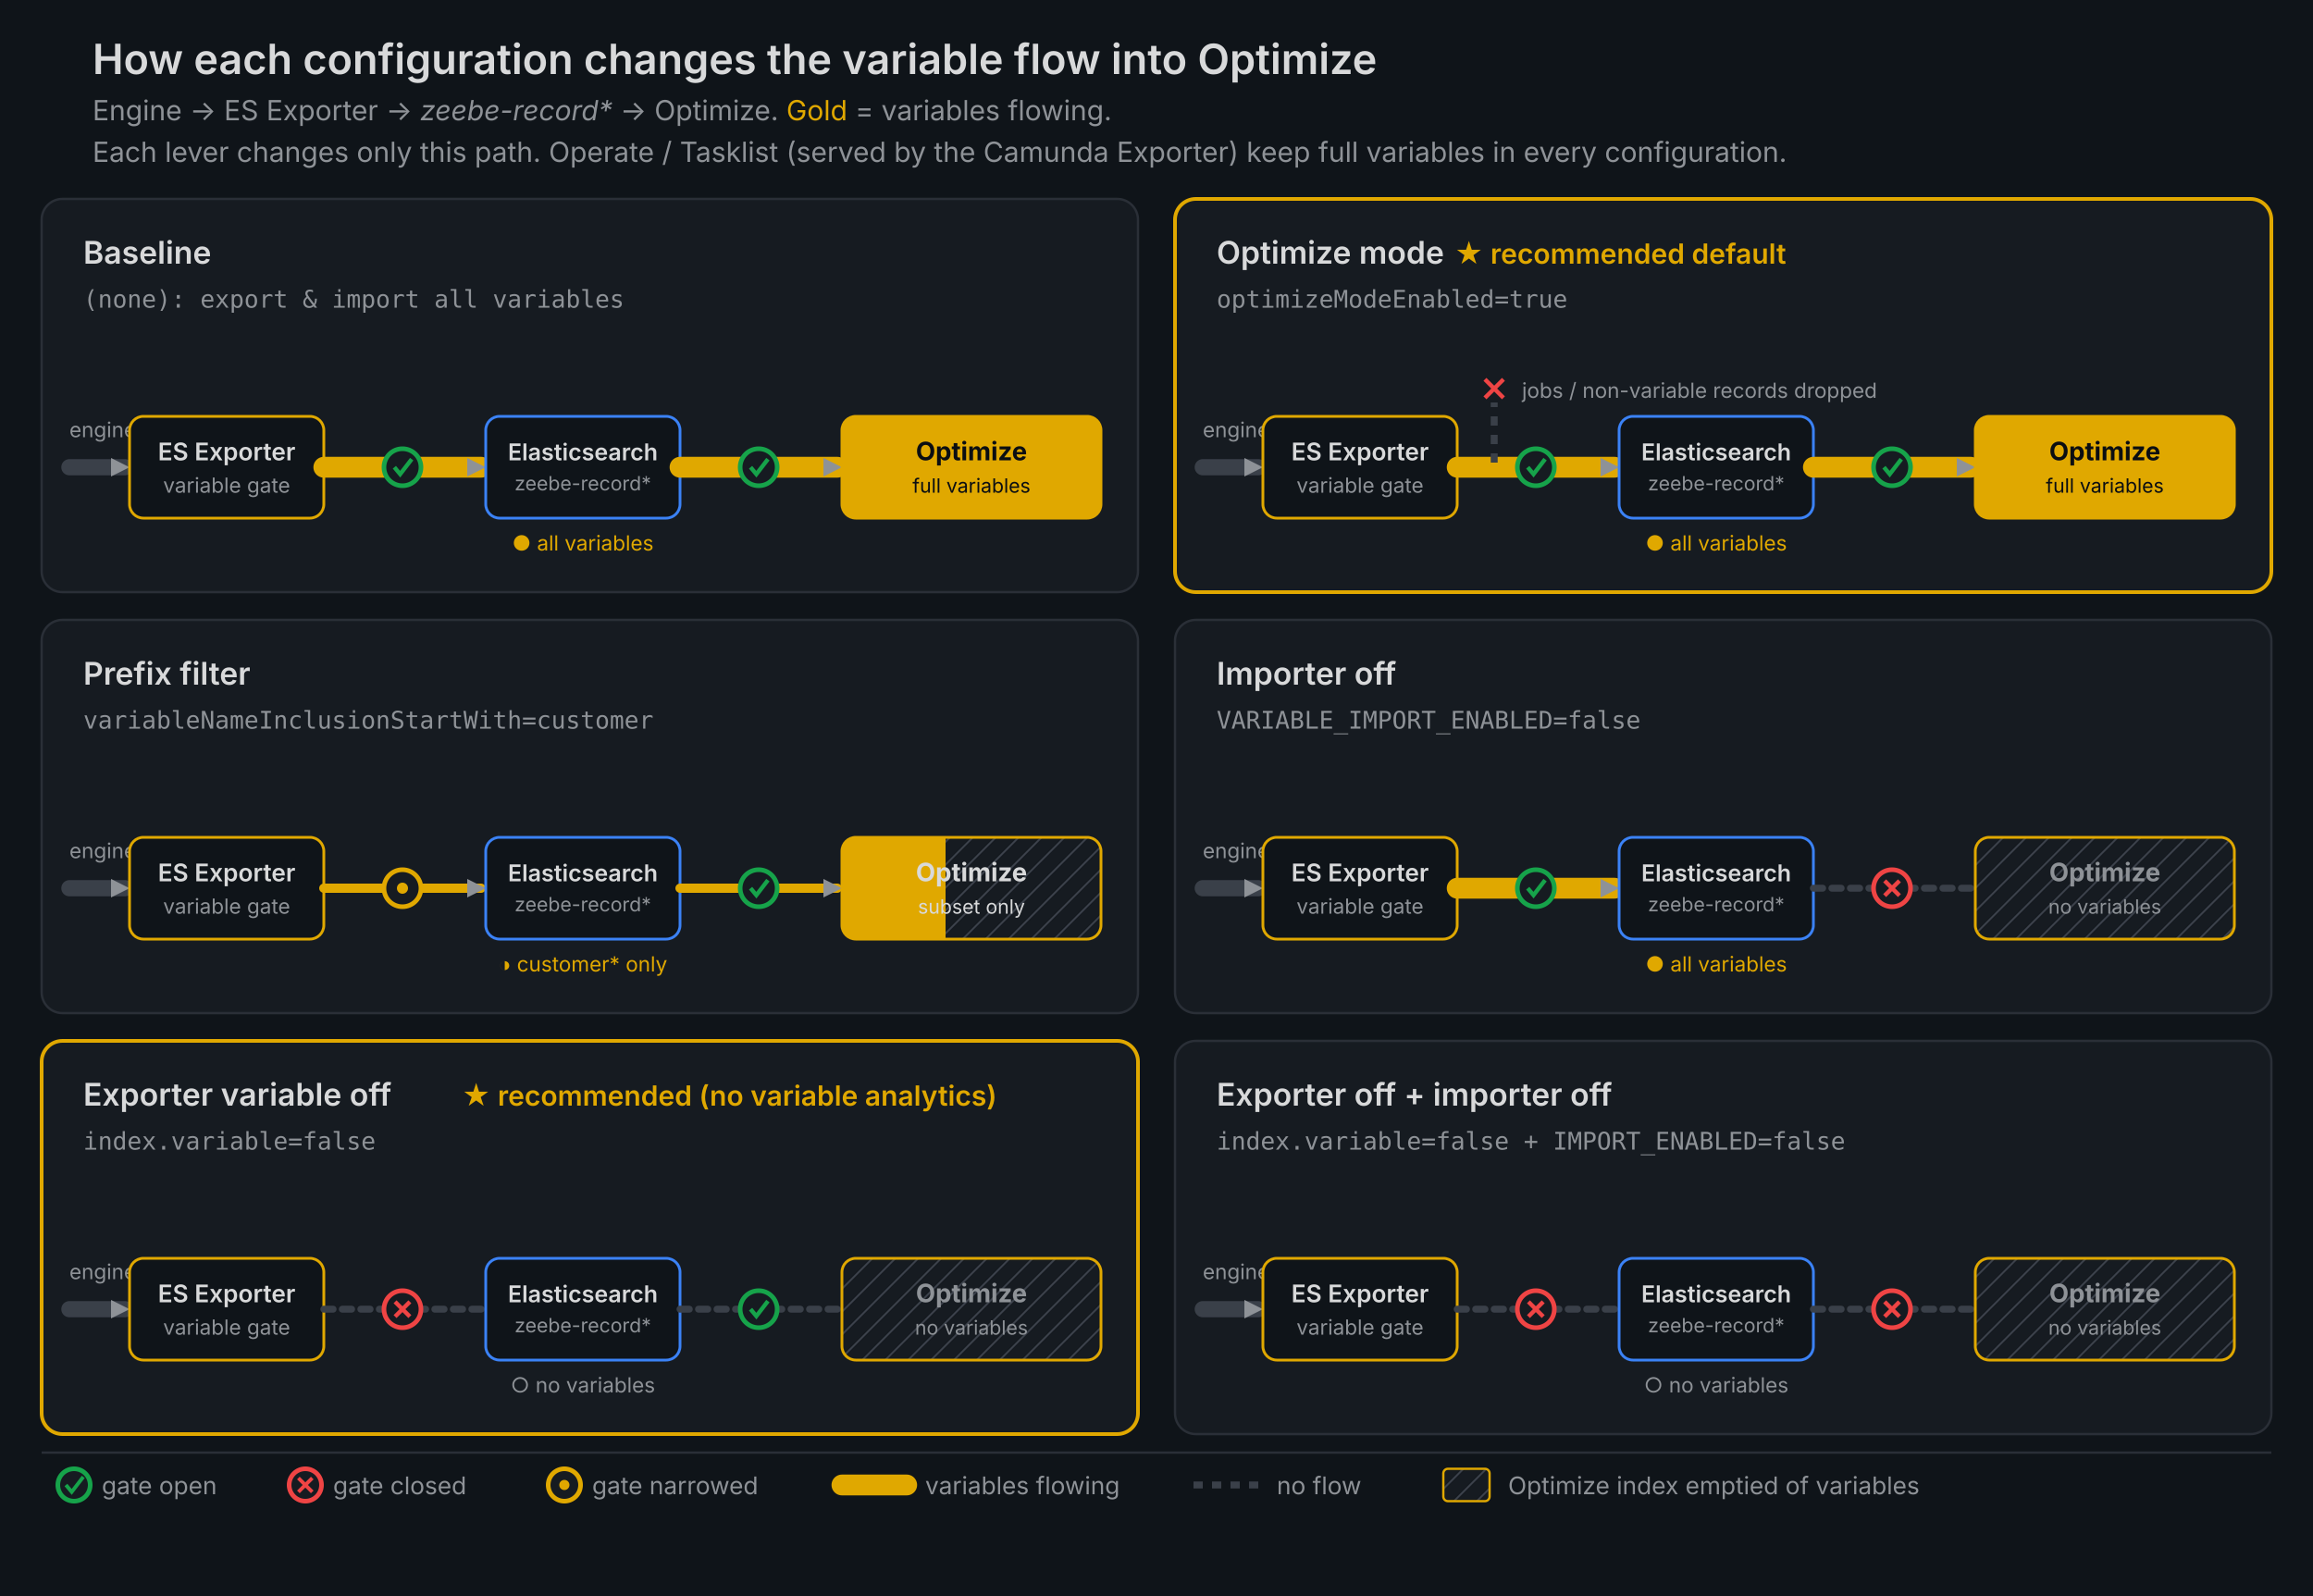
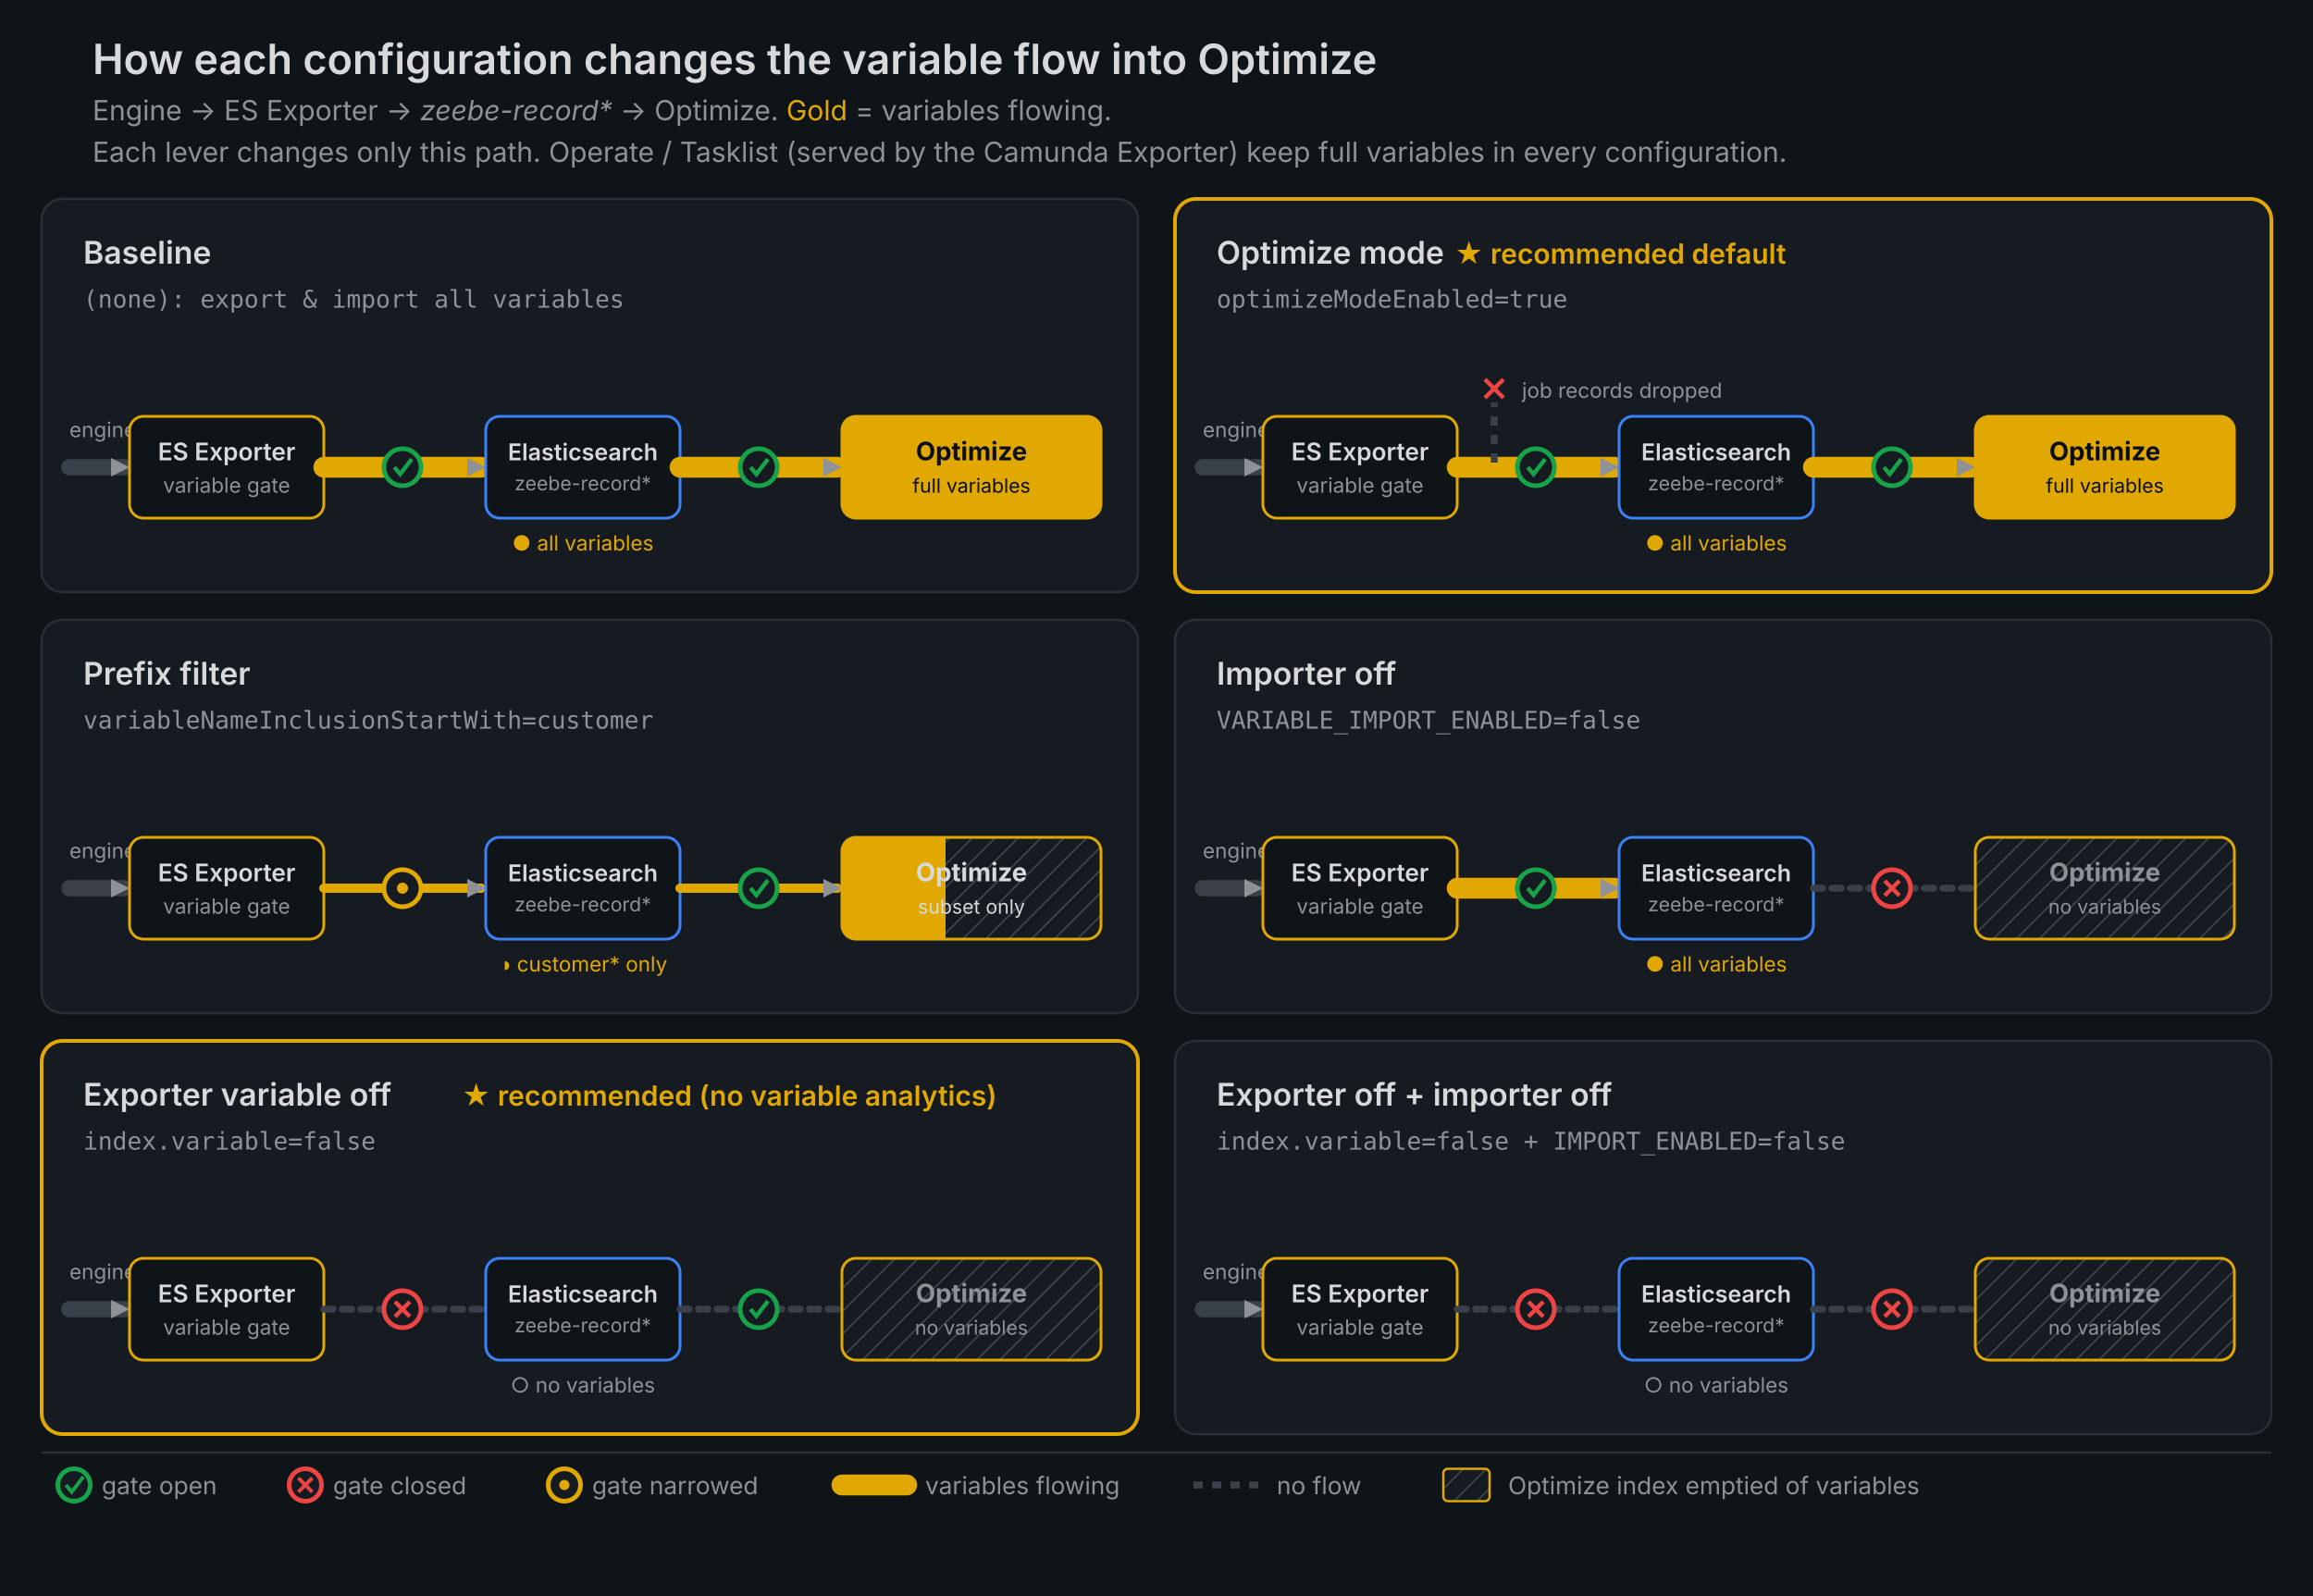
<svg xmlns="http://www.w3.org/2000/svg" width="1000" height="690" viewBox="0 0 1000 690" font-family="Inter,Helvetica,Arial,sans-serif">
  <defs>
    <marker id="ar" markerUnits="userSpaceOnUse" markerWidth="11" markerHeight="11" refX="6" refY="4" orient="auto">
      <path d="M0,0 L8,4 L0,8 Z" fill="#8e9297" />
    </marker>
    <pattern id="removed" width="7" height="7" patternUnits="userSpaceOnUse" patternTransform="rotate(45)">
      <rect width="7" height="7" fill="#161b21" />
      <line x1="0" y1="0" x2="0" y2="7" stroke="#3a4049" stroke-width="1.6" />
    </pattern>
  </defs>
  <rect width="1000" height="690" fill="#0f1419" />
  <text x="40" y="32" fill="#d8d9da" font-size="18" font-weight="600">How each configuration changes the variable flow into Optimize</text>
  <text x="40" y="52" fill="#8e9297" font-size="12">Engine → ES Exporter → <tspan font-style="italic">zeebe-record*</tspan> → Optimize.  <tspan fill="#E0A800">Gold</tspan> = variables flowing.</text>
  <text x="40" y="70" fill="#8e9297" font-size="12">Each lever changes only this path. Operate / Tasklist (served by the Camunda Exporter) keep full variables in every configuration.</text>
  <rect x="18" y="86" width="474" height="170" rx="9" fill="#161b21" stroke="#2a2f37" stroke-width="1" />
  <text x="36" y="114" fill="#d8d9da" font-size="13.5" font-weight="600">Baseline</text>
  <text x="36" y="133" fill="#8e9297" font-size="10.5" font-family="monospace">(none): export &amp; import all variables</text>
  <line x1="30" y1="202" x2="54" y2="202" stroke="#3a4049" stroke-width="7" stroke-linecap="round" marker-end="url(#ar)" />
  <text x="30" y="189" fill="#8e9297" font-size="9">engine</text>
  <rect x="56" y="180" width="84" height="44" rx="6" fill="#0f1419" stroke="#E0A800" stroke-width="1.2" />
  <text x="98.0" y="199" fill="#d8d9da" font-size="10.5" font-weight="600" text-anchor="middle">ES Exporter</text>
  <text x="98.0" y="213" fill="#8e9297" font-size="9" text-anchor="middle">variable gate</text>
  <line x1="140" y1="202" x2="208" y2="202" stroke="#E0A800" stroke-width="9" stroke-linecap="round" marker-end="url(#ar)" />
  <circle cx="174.0" cy="202" r="8" fill="#161b21" stroke="#16A34A" stroke-width="2" />
  <path d="M170.5,202 L173.0,205 L178.0,198.5" stroke="#16A34A" stroke-width="1.8" fill="none" />
  <rect x="210" y="180" width="84" height="44" rx="6" fill="#0f1419" stroke="#3B82F6" stroke-width="1.2" />
  <text x="252.0" y="199" fill="#d8d9da" font-size="10" font-weight="600" text-anchor="middle">Elasticsearch</text>
  <text x="252.0" y="212" fill="#8e9297" font-size="8.5" text-anchor="middle">zeebe-record*</text>
  <text x="252.0" y="238" fill="#E0A800" font-size="9" text-anchor="middle">● all variables</text>
  <line x1="294" y1="202" x2="362" y2="202" stroke="#E0A800" stroke-width="9" stroke-linecap="round" marker-end="url(#ar)" />
  <circle cx="328.0" cy="202" r="8" fill="#161b21" stroke="#16A34A" stroke-width="2" />
  <path d="M324.5,202 L327.0,205 L332.0,198.5" stroke="#16A34A" stroke-width="1.8" fill="none" />
  <rect x="364" y="180" width="112" height="44" rx="6" fill="#E0A800" stroke="#E0A800" stroke-width="1.2" />
  <text x="420.0" y="199" fill="#0b0e12" font-size="11" font-weight="700" text-anchor="middle">Optimize</text>
  <text x="420.0" y="213" fill="#0b0e12" font-size="8.5" text-anchor="middle">full variables</text>
  <rect x="508" y="86" width="474" height="170" rx="9" fill="#161b21" stroke="#E0A800" stroke-width="1.6" />
  <text x="526" y="114" fill="#d8d9da" font-size="13.5" font-weight="600">Optimize mode</text>
  <text x="628.8" y="114" fill="#E0A800" font-size="12" font-weight="600">★ recommended default</text>
  <text x="526" y="133" fill="#8e9297" font-size="10.5" font-family="monospace">optimizeModeEnabled=true</text>
  <line x1="520" y1="202" x2="544" y2="202" stroke="#3a4049" stroke-width="7" stroke-linecap="round" marker-end="url(#ar)" />
  <text x="520" y="189" fill="#8e9297" font-size="9">engine</text>
  <rect x="546" y="180" width="84" height="44" rx="6" fill="#0f1419" stroke="#E0A800" stroke-width="1.2" />
  <text x="588.0" y="199" fill="#d8d9da" font-size="10.5" font-weight="600" text-anchor="middle">ES Exporter</text>
  <text x="588.0" y="213" fill="#8e9297" font-size="9" text-anchor="middle">variable gate</text>
  <line x1="630" y1="202" x2="698" y2="202" stroke="#E0A800" stroke-width="9" stroke-linecap="round" marker-end="url(#ar)" />
  <circle cx="664.0" cy="202" r="8" fill="#161b21" stroke="#16A34A" stroke-width="2" />
  <path d="M660.5,202 L663.0,205 L668.0,198.5" stroke="#16A34A" stroke-width="1.8" fill="none" />
  <line x1="646" y1="200" x2="646" y2="174" stroke="#3a4049" stroke-width="3" stroke-dasharray="4,4" />
  <path d="M642,164 L650,172 M650,164 L642,172" stroke="#ef4444" stroke-width="1.8" />
-   <text x="658" y="172" fill="#8e9297" font-size="9">jobs / non-variable records dropped</text>
+   <text x="658" y="172" fill="#8e9297" font-size="9">job records dropped</text>
  <rect x="700" y="180" width="84" height="44" rx="6" fill="#0f1419" stroke="#3B82F6" stroke-width="1.2" />
  <text x="742.0" y="199" fill="#d8d9da" font-size="10" font-weight="600" text-anchor="middle">Elasticsearch</text>
  <text x="742.0" y="212" fill="#8e9297" font-size="8.5" text-anchor="middle">zeebe-record*</text>
  <text x="742.0" y="238" fill="#E0A800" font-size="9" text-anchor="middle">● all variables</text>
  <line x1="784" y1="202" x2="852" y2="202" stroke="#E0A800" stroke-width="9" stroke-linecap="round" marker-end="url(#ar)" />
  <circle cx="818.0" cy="202" r="8" fill="#161b21" stroke="#16A34A" stroke-width="2" />
  <path d="M814.5,202 L817.0,205 L822.0,198.5" stroke="#16A34A" stroke-width="1.8" fill="none" />
  <rect x="854" y="180" width="112" height="44" rx="6" fill="#E0A800" stroke="#E0A800" stroke-width="1.2" />
  <text x="910.0" y="199" fill="#0b0e12" font-size="11" font-weight="700" text-anchor="middle">Optimize</text>
  <text x="910.0" y="213" fill="#0b0e12" font-size="8.5" text-anchor="middle">full variables</text>
  <rect x="18" y="268" width="474" height="170" rx="9" fill="#161b21" stroke="#2a2f37" stroke-width="1" />
  <text x="36" y="296" fill="#d8d9da" font-size="13.5" font-weight="600">Prefix filter</text>
  <text x="36" y="315" fill="#8e9297" font-size="10.5" font-family="monospace">variableNameInclusionStartWith=customer</text>
  <line x1="30" y1="384" x2="54" y2="384" stroke="#3a4049" stroke-width="7" stroke-linecap="round" marker-end="url(#ar)" />
  <text x="30" y="371" fill="#8e9297" font-size="9">engine</text>
  <rect x="56" y="362" width="84" height="44" rx="6" fill="#0f1419" stroke="#E0A800" stroke-width="1.2" />
  <text x="98.0" y="381" fill="#d8d9da" font-size="10.5" font-weight="600" text-anchor="middle">ES Exporter</text>
  <text x="98.0" y="395" fill="#8e9297" font-size="9" text-anchor="middle">variable gate</text>
  <line x1="140" y1="384" x2="208" y2="384" stroke="#E0A800" stroke-width="4" stroke-linecap="round" marker-end="url(#ar)" />
  <circle cx="174.0" cy="384" r="8" fill="#161b21" stroke="#E0A800" stroke-width="2" />
  <circle cx="174.0" cy="384" r="2.4" fill="#E0A800" />
  <rect x="210" y="362" width="84" height="44" rx="6" fill="#0f1419" stroke="#3B82F6" stroke-width="1.2" />
  <text x="252.0" y="381" fill="#d8d9da" font-size="10" font-weight="600" text-anchor="middle">Elasticsearch</text>
  <text x="252.0" y="394" fill="#8e9297" font-size="8.5" text-anchor="middle">zeebe-record*</text>
  <text x="252.0" y="420" fill="#E0A800" font-size="9" text-anchor="middle">◑ customer* only</text>
  <line x1="294" y1="384" x2="362" y2="384" stroke="#E0A800" stroke-width="4" stroke-linecap="round" marker-end="url(#ar)" />
  <circle cx="328.0" cy="384" r="8" fill="#161b21" stroke="#16A34A" stroke-width="2" />
  <path d="M324.5,384 L327.0,387 L332.0,380.5" stroke="#16A34A" stroke-width="1.8" fill="none" />
  <rect x="364" y="362" width="112" height="44" rx="6" fill="url(#removed)" stroke="#E0A800" stroke-width="1.2" />
  <rect x="364" y="362" width="44.8" height="44" rx="6" fill="#E0A800" />
  <rect x="402.8" y="362" width="6" height="44" fill="#E0A800" />
  <text x="420.0" y="381" fill="#d8d9da" font-size="11" font-weight="700" text-anchor="middle">Optimize</text>
  <text x="420.0" y="395" fill="#d8d9da" font-size="8.5" text-anchor="middle">subset only</text>
  <rect x="508" y="268" width="474" height="170" rx="9" fill="#161b21" stroke="#2a2f37" stroke-width="1" />
  <text x="526" y="296" fill="#d8d9da" font-size="13.5" font-weight="600">Importer off</text>
  <text x="526" y="315" fill="#8e9297" font-size="10.5" font-family="monospace">VARIABLE_IMPORT_ENABLED=false</text>
  <line x1="520" y1="384" x2="544" y2="384" stroke="#3a4049" stroke-width="7" stroke-linecap="round" marker-end="url(#ar)" />
  <text x="520" y="371" fill="#8e9297" font-size="9">engine</text>
  <rect x="546" y="362" width="84" height="44" rx="6" fill="#0f1419" stroke="#E0A800" stroke-width="1.2" />
  <text x="588.0" y="381" fill="#d8d9da" font-size="10.5" font-weight="600" text-anchor="middle">ES Exporter</text>
  <text x="588.0" y="395" fill="#8e9297" font-size="9" text-anchor="middle">variable gate</text>
  <line x1="630" y1="384" x2="698" y2="384" stroke="#E0A800" stroke-width="9" stroke-linecap="round" marker-end="url(#ar)" />
  <circle cx="664.0" cy="384" r="8" fill="#161b21" stroke="#16A34A" stroke-width="2" />
  <path d="M660.5,384 L663.0,387 L668.0,380.5" stroke="#16A34A" stroke-width="1.8" fill="none" />
  <rect x="700" y="362" width="84" height="44" rx="6" fill="#0f1419" stroke="#3B82F6" stroke-width="1.2" />
  <text x="742.0" y="381" fill="#d8d9da" font-size="10" font-weight="600" text-anchor="middle">Elasticsearch</text>
  <text x="742.0" y="394" fill="#8e9297" font-size="8.5" text-anchor="middle">zeebe-record*</text>
  <text x="742.0" y="420" fill="#E0A800" font-size="9" text-anchor="middle">● all variables</text>
  <line x1="784" y1="384" x2="852" y2="384" stroke="#3a4049" stroke-width="3" stroke-dasharray="4,4" stroke-linecap="round" />
  <circle cx="818.0" cy="384" r="8" fill="#161b21" stroke="#ef4444" stroke-width="2" />
  <path d="M814.8,380.8 L821.2,387.2 M821.2,380.8 L814.8,387.2" stroke="#ef4444" stroke-width="1.8" />
  <rect x="854" y="362" width="112" height="44" rx="6" fill="url(#removed)" stroke="#E0A800" stroke-width="1.2" />
  <text x="910.0" y="381" fill="#8e9297" font-size="11" font-weight="700" text-anchor="middle">Optimize</text>
  <text x="910.0" y="395" fill="#8e9297" font-size="8.5" text-anchor="middle">no variables</text>
  <rect x="18" y="450" width="474" height="170" rx="9" fill="#161b21" stroke="#E0A800" stroke-width="1.6" />
  <text x="36" y="478" fill="#d8d9da" font-size="13.5" font-weight="600">Exporter variable off</text>
  <text x="199.6" y="478" fill="#E0A800" font-size="12" font-weight="600">★ recommended (no variable analytics)</text>
  <text x="36" y="497" fill="#8e9297" font-size="10.5" font-family="monospace">index.variable=false</text>
  <line x1="30" y1="566" x2="54" y2="566" stroke="#3a4049" stroke-width="7" stroke-linecap="round" marker-end="url(#ar)" />
  <text x="30" y="553" fill="#8e9297" font-size="9">engine</text>
  <rect x="56" y="544" width="84" height="44" rx="6" fill="#0f1419" stroke="#E0A800" stroke-width="1.2" />
  <text x="98.0" y="563" fill="#d8d9da" font-size="10.5" font-weight="600" text-anchor="middle">ES Exporter</text>
  <text x="98.0" y="577" fill="#8e9297" font-size="9" text-anchor="middle">variable gate</text>
  <line x1="140" y1="566" x2="208" y2="566" stroke="#3a4049" stroke-width="3" stroke-dasharray="4,4" stroke-linecap="round" />
  <circle cx="174.0" cy="566" r="8" fill="#161b21" stroke="#ef4444" stroke-width="2" />
  <path d="M170.8,562.8 L177.2,569.2 M177.2,562.8 L170.8,569.2" stroke="#ef4444" stroke-width="1.8" />
  <rect x="210" y="544" width="84" height="44" rx="6" fill="#0f1419" stroke="#3B82F6" stroke-width="1.2" />
  <text x="252.0" y="563" fill="#d8d9da" font-size="10" font-weight="600" text-anchor="middle">Elasticsearch</text>
  <text x="252.0" y="576" fill="#8e9297" font-size="8.5" text-anchor="middle">zeebe-record*</text>
  <text x="252.0" y="602" fill="#8e9297" font-size="9" text-anchor="middle">○ no variables</text>
  <line x1="294" y1="566" x2="362" y2="566" stroke="#3a4049" stroke-width="3" stroke-dasharray="4,4" stroke-linecap="round" />
  <circle cx="328.0" cy="566" r="8" fill="#161b21" stroke="#16A34A" stroke-width="2" />
  <path d="M324.5,566 L327.0,569 L332.0,562.5" stroke="#16A34A" stroke-width="1.8" fill="none" />
  <rect x="364" y="544" width="112" height="44" rx="6" fill="url(#removed)" stroke="#E0A800" stroke-width="1.2" />
  <text x="420.0" y="563" fill="#8e9297" font-size="11" font-weight="700" text-anchor="middle">Optimize</text>
  <text x="420.0" y="577" fill="#8e9297" font-size="8.5" text-anchor="middle">no variables</text>
  <rect x="508" y="450" width="474" height="170" rx="9" fill="#161b21" stroke="#2a2f37" stroke-width="1" />
  <text x="526" y="478" fill="#d8d9da" font-size="13.5" font-weight="600">Exporter off + importer off</text>
  <text x="526" y="497" fill="#8e9297" font-size="10.5" font-family="monospace">index.variable=false + IMPORT_ENABLED=false</text>
  <line x1="520" y1="566" x2="544" y2="566" stroke="#3a4049" stroke-width="7" stroke-linecap="round" marker-end="url(#ar)" />
  <text x="520" y="553" fill="#8e9297" font-size="9">engine</text>
  <rect x="546" y="544" width="84" height="44" rx="6" fill="#0f1419" stroke="#E0A800" stroke-width="1.2" />
  <text x="588.0" y="563" fill="#d8d9da" font-size="10.5" font-weight="600" text-anchor="middle">ES Exporter</text>
  <text x="588.0" y="577" fill="#8e9297" font-size="9" text-anchor="middle">variable gate</text>
  <line x1="630" y1="566" x2="698" y2="566" stroke="#3a4049" stroke-width="3" stroke-dasharray="4,4" stroke-linecap="round" />
  <circle cx="664.0" cy="566" r="8" fill="#161b21" stroke="#ef4444" stroke-width="2" />
  <path d="M660.8,562.8 L667.2,569.2 M667.2,562.8 L660.8,569.2" stroke="#ef4444" stroke-width="1.8" />
  <rect x="700" y="544" width="84" height="44" rx="6" fill="#0f1419" stroke="#3B82F6" stroke-width="1.2" />
  <text x="742.0" y="563" fill="#d8d9da" font-size="10" font-weight="600" text-anchor="middle">Elasticsearch</text>
  <text x="742.0" y="576" fill="#8e9297" font-size="8.5" text-anchor="middle">zeebe-record*</text>
  <text x="742.0" y="602" fill="#8e9297" font-size="9" text-anchor="middle">○ no variables</text>
  <line x1="784" y1="566" x2="852" y2="566" stroke="#3a4049" stroke-width="3" stroke-dasharray="4,4" stroke-linecap="round" />
  <circle cx="818.0" cy="566" r="8" fill="#161b21" stroke="#ef4444" stroke-width="2" />
  <path d="M814.8,562.8 L821.2,569.2 M821.2,562.8 L814.8,569.2" stroke="#ef4444" stroke-width="1.8" />
  <rect x="854" y="544" width="112" height="44" rx="6" fill="url(#removed)" stroke="#E0A800" stroke-width="1.2" />
  <text x="910.0" y="563" fill="#8e9297" font-size="11" font-weight="700" text-anchor="middle">Optimize</text>
  <text x="910.0" y="577" fill="#8e9297" font-size="8.5" text-anchor="middle">no variables</text>
  <line x1="18" y1="628" x2="982" y2="628" stroke="#2a2f37" stroke-width="1" />
  <circle cx="32" cy="642" r="7" fill="#161b21" stroke="#16A34A" stroke-width="2" />
  <path d="M28.5,642 L31,645 L36,638.5" stroke="#16A34A" stroke-width="1.6" fill="none" />
  <text x="44" y="646" fill="#8e9297" font-size="10.5">gate open</text>
  <circle cx="132" cy="642" r="7" fill="#161b21" stroke="#ef4444" stroke-width="2" />
  <path d="M129,639 L135,645 M135,639 L129,645" stroke="#ef4444" stroke-width="1.6" />
  <text x="144" y="646" fill="#8e9297" font-size="10.5">gate closed</text>
  <circle cx="244" cy="642" r="7" fill="#161b21" stroke="#E0A800" stroke-width="2" />
  <circle cx="244" cy="642" r="2.2" fill="#E0A800" />
  <text x="256" y="646" fill="#8e9297" font-size="10.5">gate narrowed</text>
  <line x1="364" y1="642" x2="392" y2="642" stroke="#E0A800" stroke-width="9" stroke-linecap="round" />
  <text x="400" y="646" fill="#8e9297" font-size="10.5">variables flowing</text>
  <line x1="516" y1="642" x2="544" y2="642" stroke="#3a4049" stroke-width="3" stroke-dasharray="4,4" />
  <text x="552" y="646" fill="#8e9297" font-size="10.5">no flow</text>
  <rect x="624" y="635" width="20" height="14" rx="2" fill="url(#removed)" stroke="#E0A800" stroke-width="1" />
  <text x="652" y="646" fill="#8e9297" font-size="10.5">Optimize index emptied of variables</text>
</svg>
